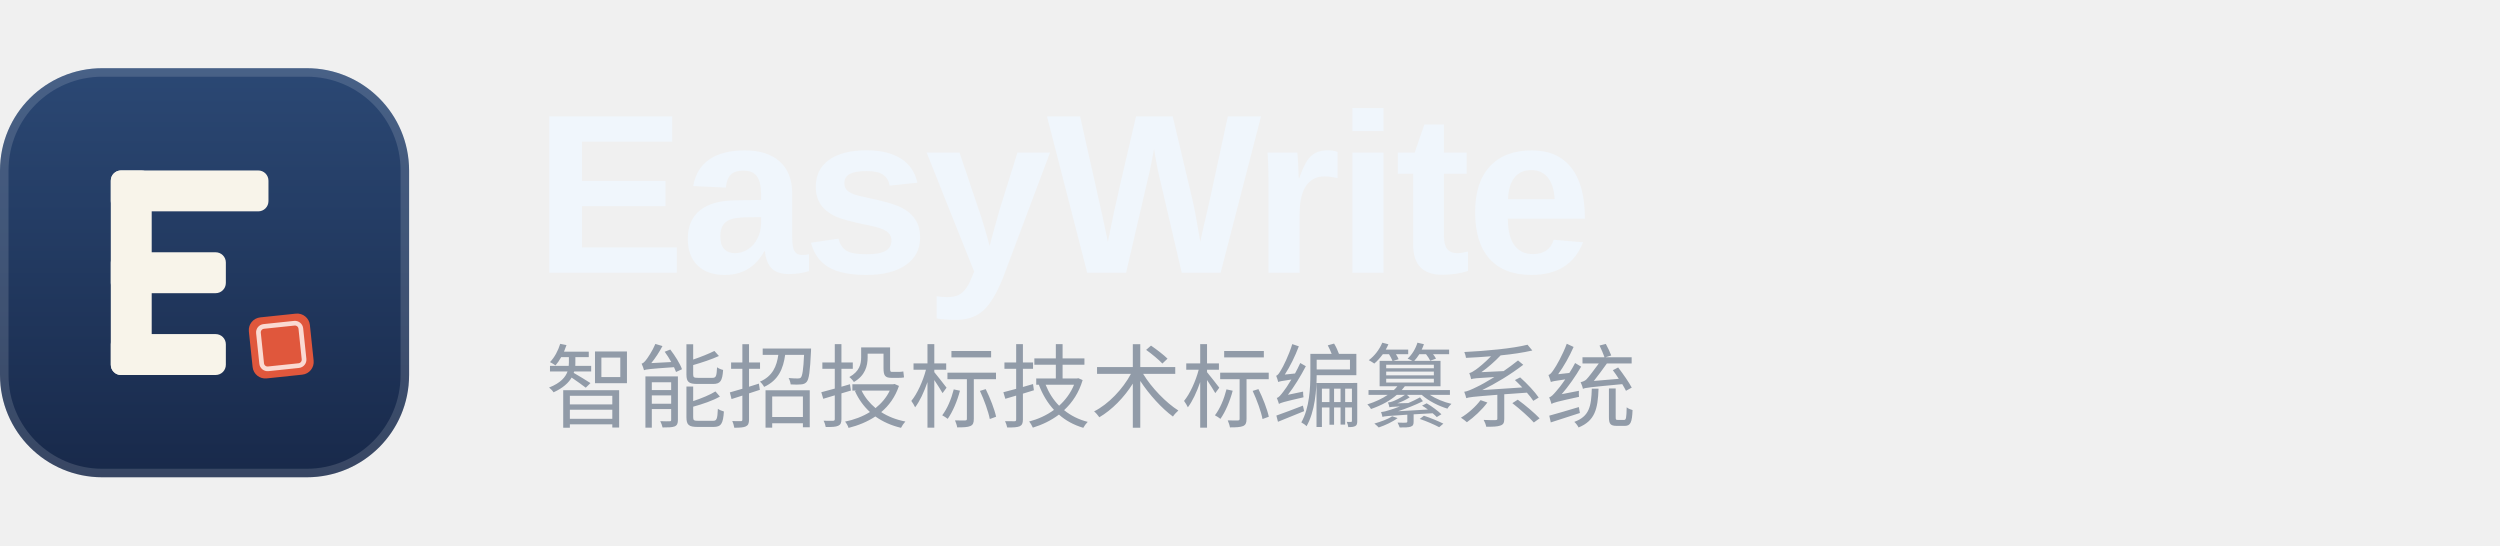
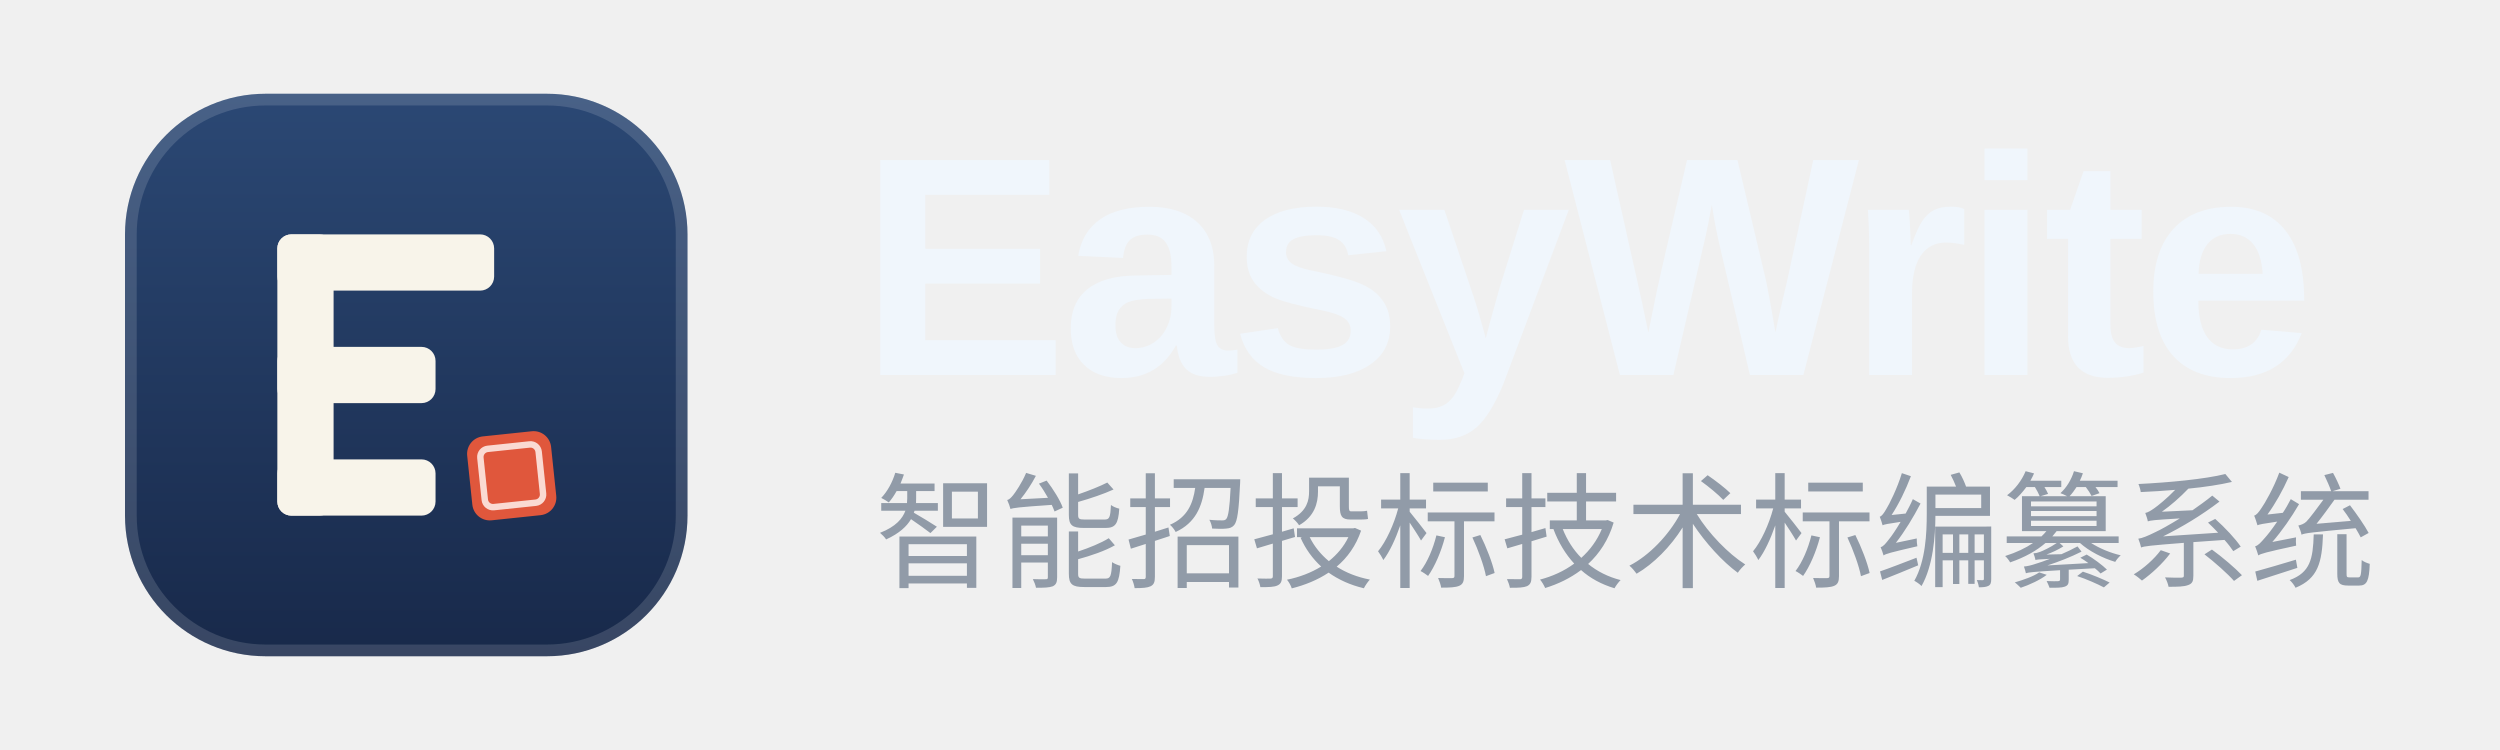
- <svg xmlns="http://www.w3.org/2000/svg" width="440" height="96" viewBox="0 0 440 96" role="img" aria-labelledby="header-title">
-   <svg x="0" y="12" width="72" height="72" viewBox="0 0 48 48">
+ <svg xmlns="http://www.w3.org/2000/svg" width="320" height="96" viewBox="0 0 320 96" role="img" aria-labelledby="header-title">
+   <svg x="16" y="12" width="72" height="72" viewBox="0 0 48 48">
    <defs>
      <linearGradient id="logo-background" x1="0" y1="0" x2="0" y2="1">
        <stop offset="0" stop-color="#2B4874" />
        <stop offset="1" stop-color="#18294A" />
      </linearGradient>
    </defs>
    <rect width="48" height="48" rx="12" fill="url(#logo-background)" />
    <rect x=".5" y=".5" width="47" height="47" rx="11.5" fill="none" stroke="#fff" stroke-opacity=".14" />
    <g fill="#F8F4EA">
      <rect x="13" y="12" width="4.8" height="24" rx="1.2" />
      <rect x="13" y="12" width="18.5" height="4.8" rx="1.2" />
      <rect x="13" y="21.6" width="13.5" height="4.8" rx="1.2" />
      <rect x="13" y="31.2" width="13.5" height="4.8" rx="1.2" />
    </g>
    <g transform="rotate(-6 33 32.6)">
      <rect x="29.4" y="29" width="7.2" height="7.2" rx="1.5" fill="#E0573C" />
      <rect x="30.5" y="30.1" width="5" height="5" rx=".7" fill="none" stroke="#FFF1EC" stroke-width=".55" stroke-opacity=".85" />
    </g>
  </svg>
-   <text x="94" y="48" fill="#F0F6FC" font-family="'Segoe UI', Arial, sans-serif" font-size="40" font-weight="600" letter-spacing="-.8">EasyWrite</text>
-   <text x="96" y="74" fill="#919BA8" font-family="'Microsoft YaHei', 'PingFang SC', 'Noto Sans CJK SC', sans-serif" font-size="16">智能招投标技术标编纂系统</text>
+   <text x="110" y="48" fill="#F0F6FC" font-family="'Segoe UI', Arial, sans-serif" font-size="40" font-weight="600" letter-spacing="-.8">EasyWrite</text>
+   <text x="112" y="74" fill="#919BA8" font-family="'Microsoft YaHei', 'PingFang SC', 'Noto Sans CJK SC', sans-serif" font-size="16">智能招投标技术标编纂系统</text>
</svg>
